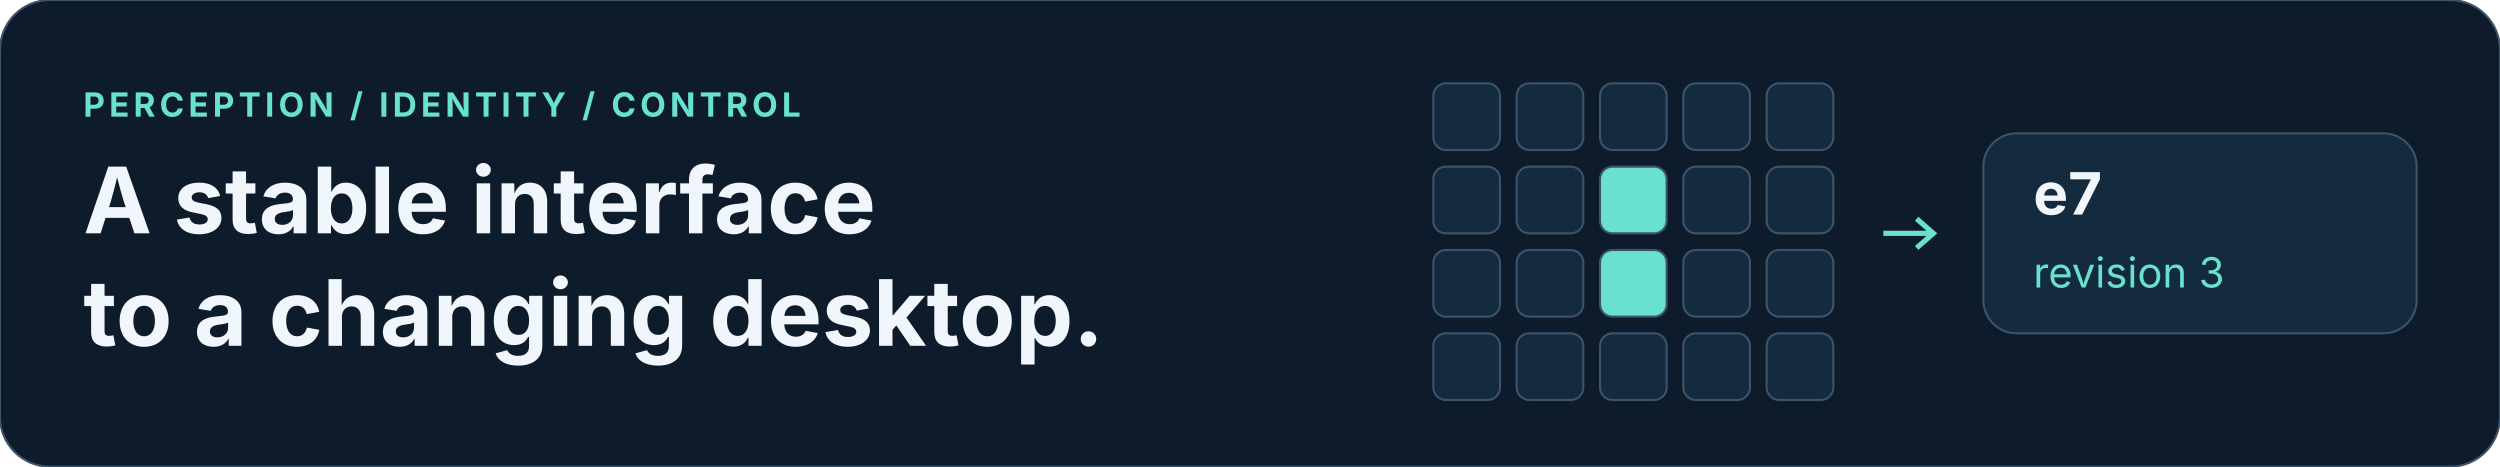
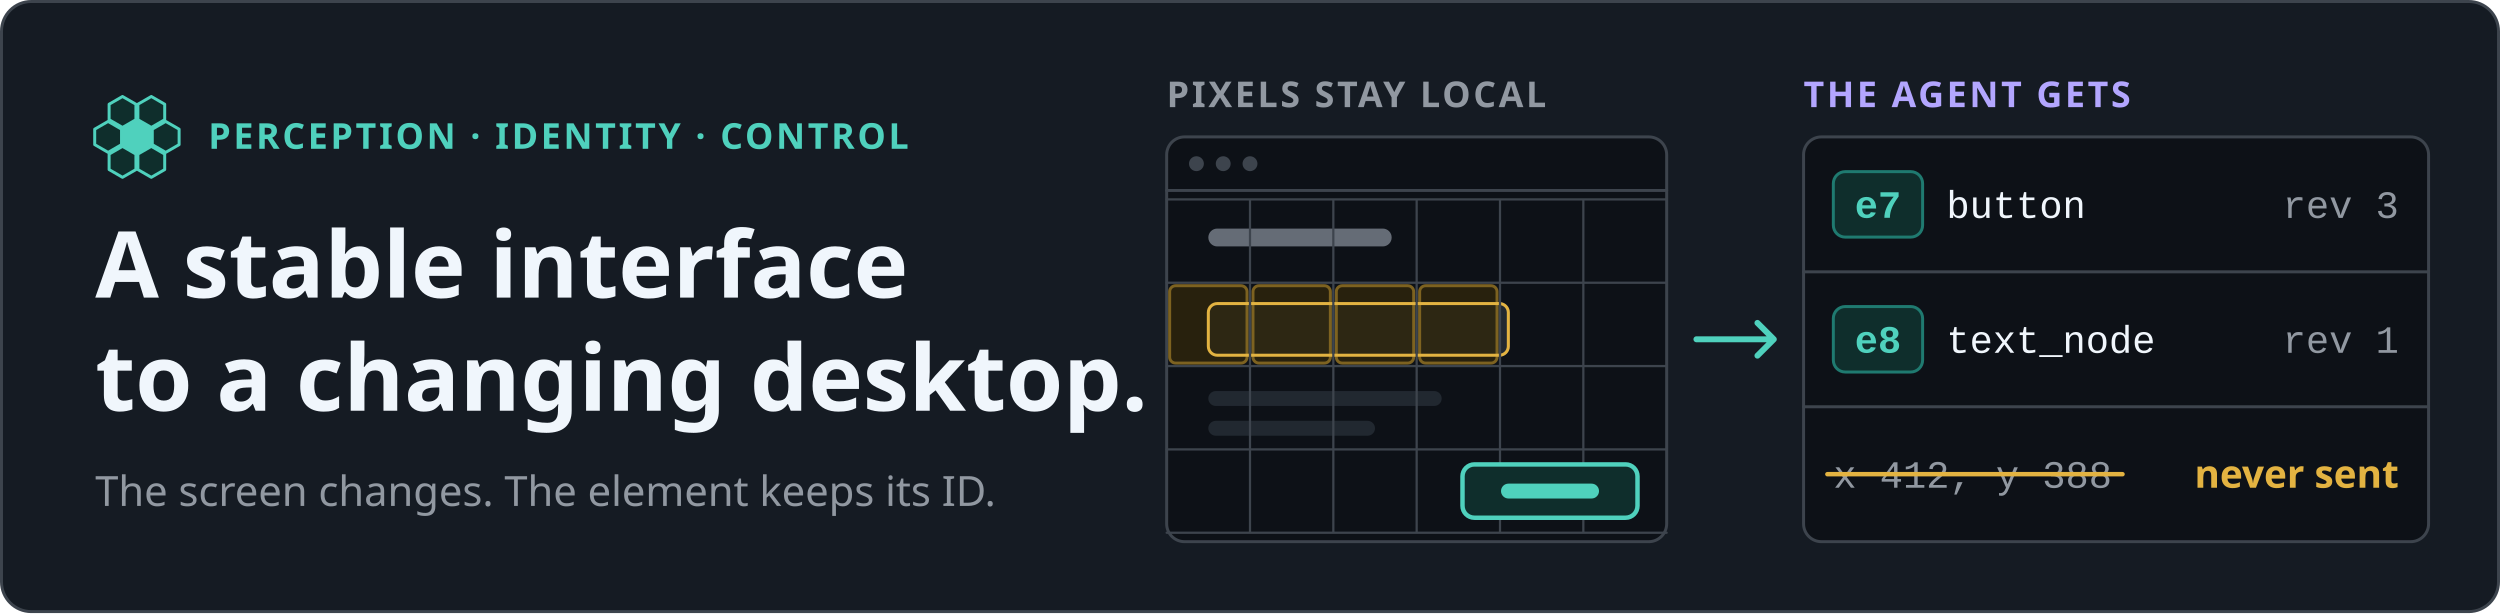
- <svg xmlns="http://www.w3.org/2000/svg" width="1200" height="224" aria-labelledby="title desc" role="img" viewBox="0 0 1200 224">
-   <style>text{font-family:system-ui,-apple-system,BlinkMacSystemFont,Segoe UI,sans-serif}</style>
-   <rect width="1200" height="224" fill="#0d1b2a" stroke="#3c5369" rx="24" />
-   <text x="40" y="56" fill="#68e1ce" font-size="16" font-weight="650" letter-spacing="2">PERCEPTION / IDENTITY / CONTROL</text>
-   <text x="40" y="112" fill="#f0f6fc" font-size="44" font-weight="700">A stable interface</text>
-   <text x="40" y="166" fill="#f0f6fc" font-size="44" font-weight="700">to a changing desktop.</text>
-   <rect width="32" height="32" x="688" y="40" fill="#142b3f" stroke="#3c5369" rx="6" />
-   <rect width="32" height="32" x="728" y="40" fill="#142b3f" stroke="#3c5369" rx="6" />
-   <rect width="32" height="32" x="768" y="40" fill="#142b3f" stroke="#3c5369" rx="6" />
-   <rect width="32" height="32" x="808" y="40" fill="#142b3f" stroke="#3c5369" rx="6" />
-   <rect width="32" height="32" x="848" y="40" fill="#142b3f" stroke="#3c5369" rx="6" />
-   <rect width="32" height="32" x="688" y="80" fill="#142b3f" stroke="#3c5369" rx="6" />
-   <rect width="32" height="32" x="728" y="80" fill="#142b3f" stroke="#3c5369" rx="6" />
-   <rect width="32" height="32" x="768" y="80" fill="#68e1ce" stroke="#3c5369" rx="6" />
-   <rect width="32" height="32" x="808" y="80" fill="#142b3f" stroke="#3c5369" rx="6" />
-   <rect width="32" height="32" x="848" y="80" fill="#142b3f" stroke="#3c5369" rx="6" />
-   <rect width="32" height="32" x="688" y="120" fill="#142b3f" stroke="#3c5369" rx="6" />
-   <rect width="32" height="32" x="728" y="120" fill="#142b3f" stroke="#3c5369" rx="6" />
-   <rect width="32" height="32" x="768" y="120" fill="#68e1ce" stroke="#3c5369" rx="6" />
-   <rect width="32" height="32" x="808" y="120" fill="#142b3f" stroke="#3c5369" rx="6" />
-   <rect width="32" height="32" x="848" y="120" fill="#142b3f" stroke="#3c5369" rx="6" />
-   <rect width="32" height="32" x="688" y="160" fill="#142b3f" stroke="#3c5369" rx="6" />
-   <rect width="32" height="32" x="728" y="160" fill="#142b3f" stroke="#3c5369" rx="6" />
-   <rect width="32" height="32" x="768" y="160" fill="#142b3f" stroke="#3c5369" rx="6" />
-   <rect width="32" height="32" x="808" y="160" fill="#142b3f" stroke="#3c5369" rx="6" />
-   <rect width="32" height="32" x="848" y="160" fill="#142b3f" stroke="#3c5369" rx="6" />
-   <path fill="none" stroke="#68e1ce" stroke-width="2.5" d="M904 112h24m-8-7 8 7-8 7" />
-   <rect width="208" height="96" x="952" y="64" fill="#142b3f" stroke="#3c5369" rx="16" />
-   <text x="976" y="103" fill="#f0f6fc" font-size="28" font-weight="700">e7</text>
-   <text x="976" y="138" fill="#68e1ce" font-size="20">revision 3</text>
+ <svg xmlns="http://www.w3.org/2000/svg" viewBox="0 0 840 206" width="840" height="206" role="img" aria-labelledby="title desc">
+   <style>text{font-family:-apple-system,BlinkMacSystemFont,"Segoe UI","Noto Sans",Helvetica,Arial,sans-serif}.m{font-family:ui-monospace,SFMono-Regular,"SF Mono",Menlo,Consolas,"Liberation Mono",monospace}</style>
+   <rect x="0.5" y="0.5" width="839" height="205" rx="10" fill="#151b23" stroke="#3d444d" />
+   <polygon points="50.5,48.6 46,51.2 41.5,48.6 41.5,43.4 46,40.8 50.5,43.4" fill="#4fd1bd" stroke="#4fd1bd" stroke-width="1" stroke-linejoin="round" />
+   <polygon points="60.18,48.6 55.67,51.2 51.17,48.6 51.17,43.4 55.67,40.8 60.18,43.4" fill="#0f2e2c" stroke="#4fd1bd" stroke-width="1" stroke-linejoin="round" />
+   <polygon points="55.34,40.22 50.84,42.82 46.33,40.22 46.33,35.02 50.84,32.42 55.34,35.02" fill="#0f2e2c" stroke="#4fd1bd" stroke-width="1" stroke-linejoin="round" />
+   <polygon points="45.67,40.22 41.16,42.82 36.66,40.22 36.66,35.02 41.16,32.42 45.67,35.02" fill="#0f2e2c" stroke="#4fd1bd" stroke-width="1" stroke-linejoin="round" />
+   <polygon points="40.83,48.6 36.33,51.2 31.82,48.6 31.82,43.4 36.33,40.8 40.83,43.4" fill="#0f2e2c" stroke="#4fd1bd" stroke-width="1" stroke-linejoin="round" />
+   <polygon points="45.67,56.98 41.16,59.58 36.66,56.98 36.66,51.78 41.16,49.18 45.67,51.78" fill="#0f2e2c" stroke="#4fd1bd" stroke-width="1" stroke-linejoin="round" />
+   <polygon points="55.34,56.98 50.84,59.58 46.33,56.98 46.33,51.78 50.84,49.18 55.34,51.78" fill="#0f2e2c" stroke="#4fd1bd" stroke-width="1" stroke-linejoin="round" />
+   <text x="70" y="50" font-size="12" fill="#4fd1bd" font-weight="600" letter-spacing="0.9">PERCEPTION · IDENTITY · CONTROL</text>
+   <text x="32" y="100" font-size="31" fill="#f0f6fc" font-weight="700">A stable interface</text>
+   <text x="32" y="138" font-size="31" fill="#f0f6fc" font-weight="700">to a changing desktop.</text>
+   <text x="32" y="170" font-size="14" fill="#9198a1">The screen changes. The element keeps its ID.</text>
+   <text x="392" y="36" font-size="12" fill="#9198a1" font-weight="600" letter-spacing="0.9">PIXELS STAY LOCAL</text>
+   <rect x="392" y="46" width="168" height="136" rx="6" fill="#0d1117" stroke="#3d444d" />
+   <path d="M392 64h168" fill="none" stroke="#3d444d" stroke-width="1" stroke-linecap="round" stroke-linejoin="round" />
+   <circle cx="402" cy="55" r="2.5" fill="#3d444d" />
+   <circle cx="411" cy="55" r="2.5" fill="#3d444d" />
+   <circle cx="420" cy="55" r="2.5" fill="#3d444d" />
+   <rect x="406" y="76.8" width="61.6" height="6" rx="3" fill="#656c76" />
+   <rect x="406" y="102" width="100.8" height="17.36" rx="3" fill="#212830" stroke="#3d444d" />
+   <rect x="406" y="131.4" width="78.4" height="5" rx="2.5" fill="#212830" />
+   <rect x="406" y="141.4" width="56" height="5" rx="2.5" fill="#212830" />
+   <rect x="393" y="96" width="26" height="26" rx="2" fill="#32270a" stroke="#7d6220" fill-opacity="0.75" />
+   <rect x="421" y="96" width="26" height="26" rx="2" fill="#32270a" stroke="#7d6220" fill-opacity="0.75" />
+   <rect x="449" y="96" width="26" height="26" rx="2" fill="#32270a" stroke="#7d6220" fill-opacity="0.75" />
+   <rect x="477" y="96" width="26" height="26" rx="2" fill="#32270a" stroke="#7d6220" fill-opacity="0.75" />
+   <rect x="406" y="102" width="100.8" height="17.36" rx="3" fill="none" stroke="#e3b341" />
+   <path d="M420 67v112M448 67v112M476 67v112M504 67v112M532 67v112M392 67h168M392 95h168M392 123h168M392 151h168M392 179h168" fill="none" stroke="#3d444d" stroke-width="0.75" stroke-linecap="round" stroke-linejoin="round" />
+   <rect x="491.4" y="156.04" width="58.8" height="17.92" rx="4" fill="#0f2e2c" stroke="#4fd1bd" stroke-width="1.5" />
+   <rect x="504.34" y="162.5" width="32.93" height="5" rx="2.5" fill="#4fd1bd" />
+   <path d="M570 114L596 114M590.5 108.5L596 114L590.5 119.5" fill="none" stroke="#4fd1bd" stroke-width="2" stroke-linecap="round" stroke-linejoin="round" />
+   <text x="606" y="36" font-size="12" fill="#b3a6ff" font-weight="600" letter-spacing="0.9">THE AGENT GETS</text>
+   <rect x="606" y="46" width="210" height="136" rx="6" fill="#0d1117" stroke="#3d444d" />
+   <rect x="616" y="57.67" width="30" height="22" rx="4" fill="#0f2e2c" stroke="#1f7a70" />
+   <text x="631" y="73.17" font-size="13" fill="#4fd1bd" font-weight="600" text-anchor="middle" class="m">e7</text>
+   <text x="654" y="73.22" font-size="13" fill="#f0f6fc" class="m">button</text>
+   <text x="806" y="73.22" font-size="13" fill="#9198a1" text-anchor="end" class="m">rev 3</text>
+   <path d="M606 91.33h210" fill="none" stroke="#3d444d" stroke-width="1" stroke-linecap="round" stroke-linejoin="round" />
+   <rect x="616" y="103" width="30" height="22" rx="4" fill="#0f2e2c" stroke="#1f7a70" />
+   <text x="631" y="118.5" font-size="13" fill="#4fd1bd" font-weight="600" text-anchor="middle" class="m">e8</text>
+   <text x="654" y="118.55" font-size="13" fill="#f0f6fc" class="m">text_node</text>
+   <text x="806" y="118.55" font-size="13" fill="#9198a1" text-anchor="end" class="m">rev 1</text>
+   <path d="M606 136.67h210" fill="none" stroke="#3d444d" stroke-width="1" stroke-linecap="round" stroke-linejoin="round" />
+   <text x="616" y="163.88" font-size="13" fill="#9198a1" class="m">x 412, y 388</text>
+   <path d="M614 159.33h99.16" fill="none" stroke="#e3b341" stroke-width="1.5" stroke-linecap="round" stroke-linejoin="round" />
+   <text x="806" y="163.88" font-size="13" fill="#e3b341" font-weight="600" text-anchor="end">never sent</text>
</svg>
